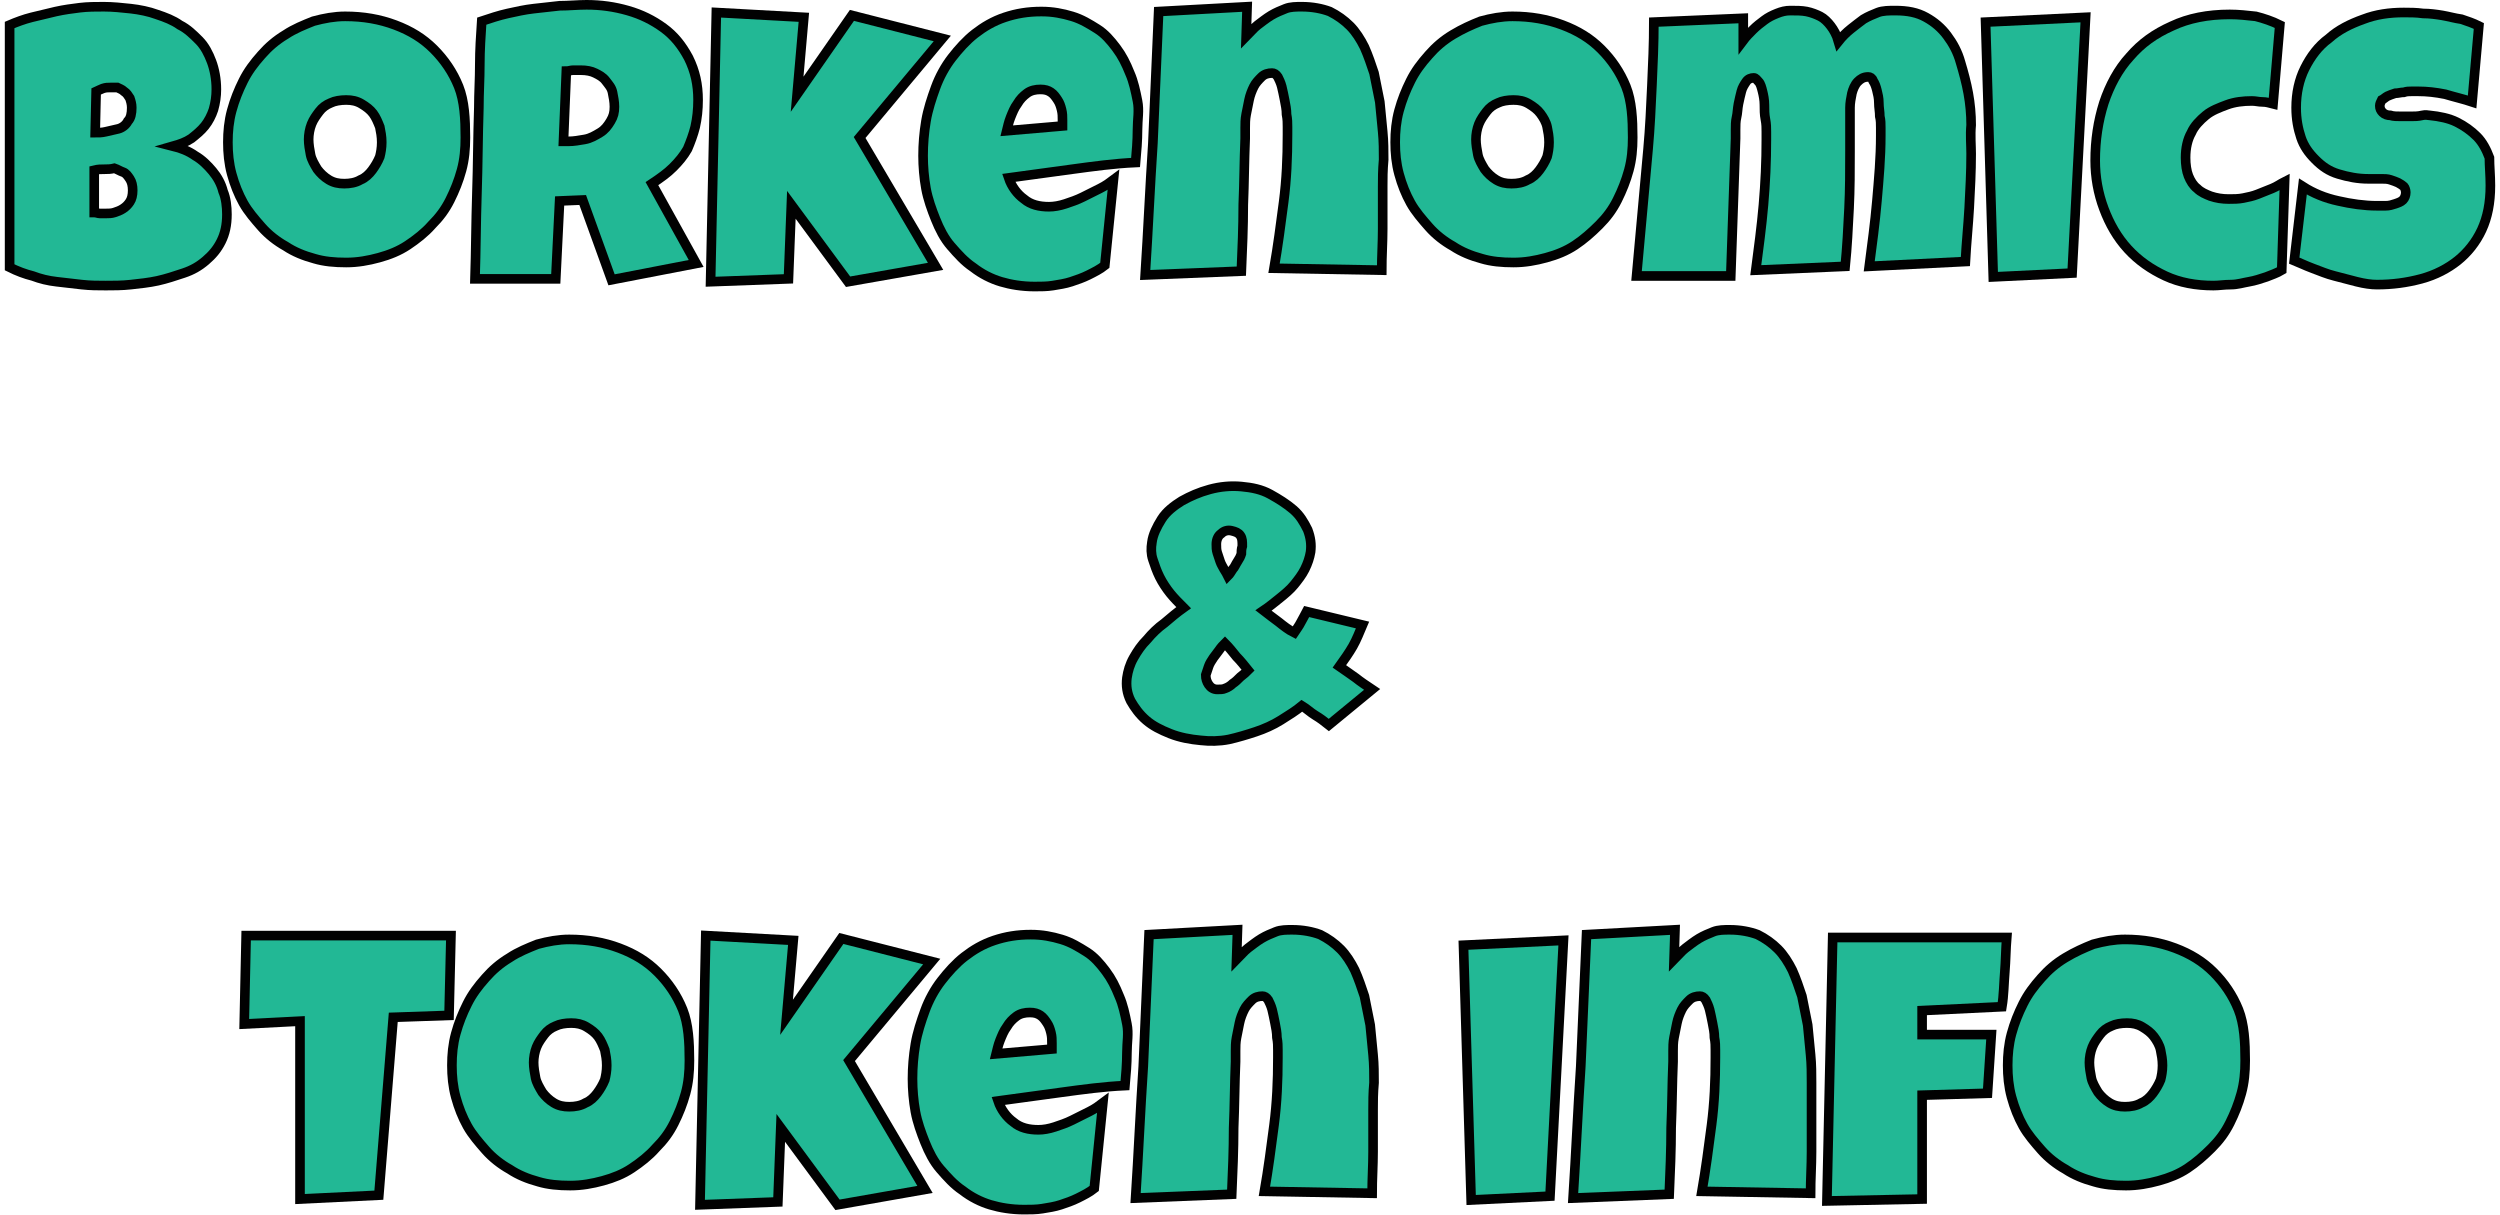
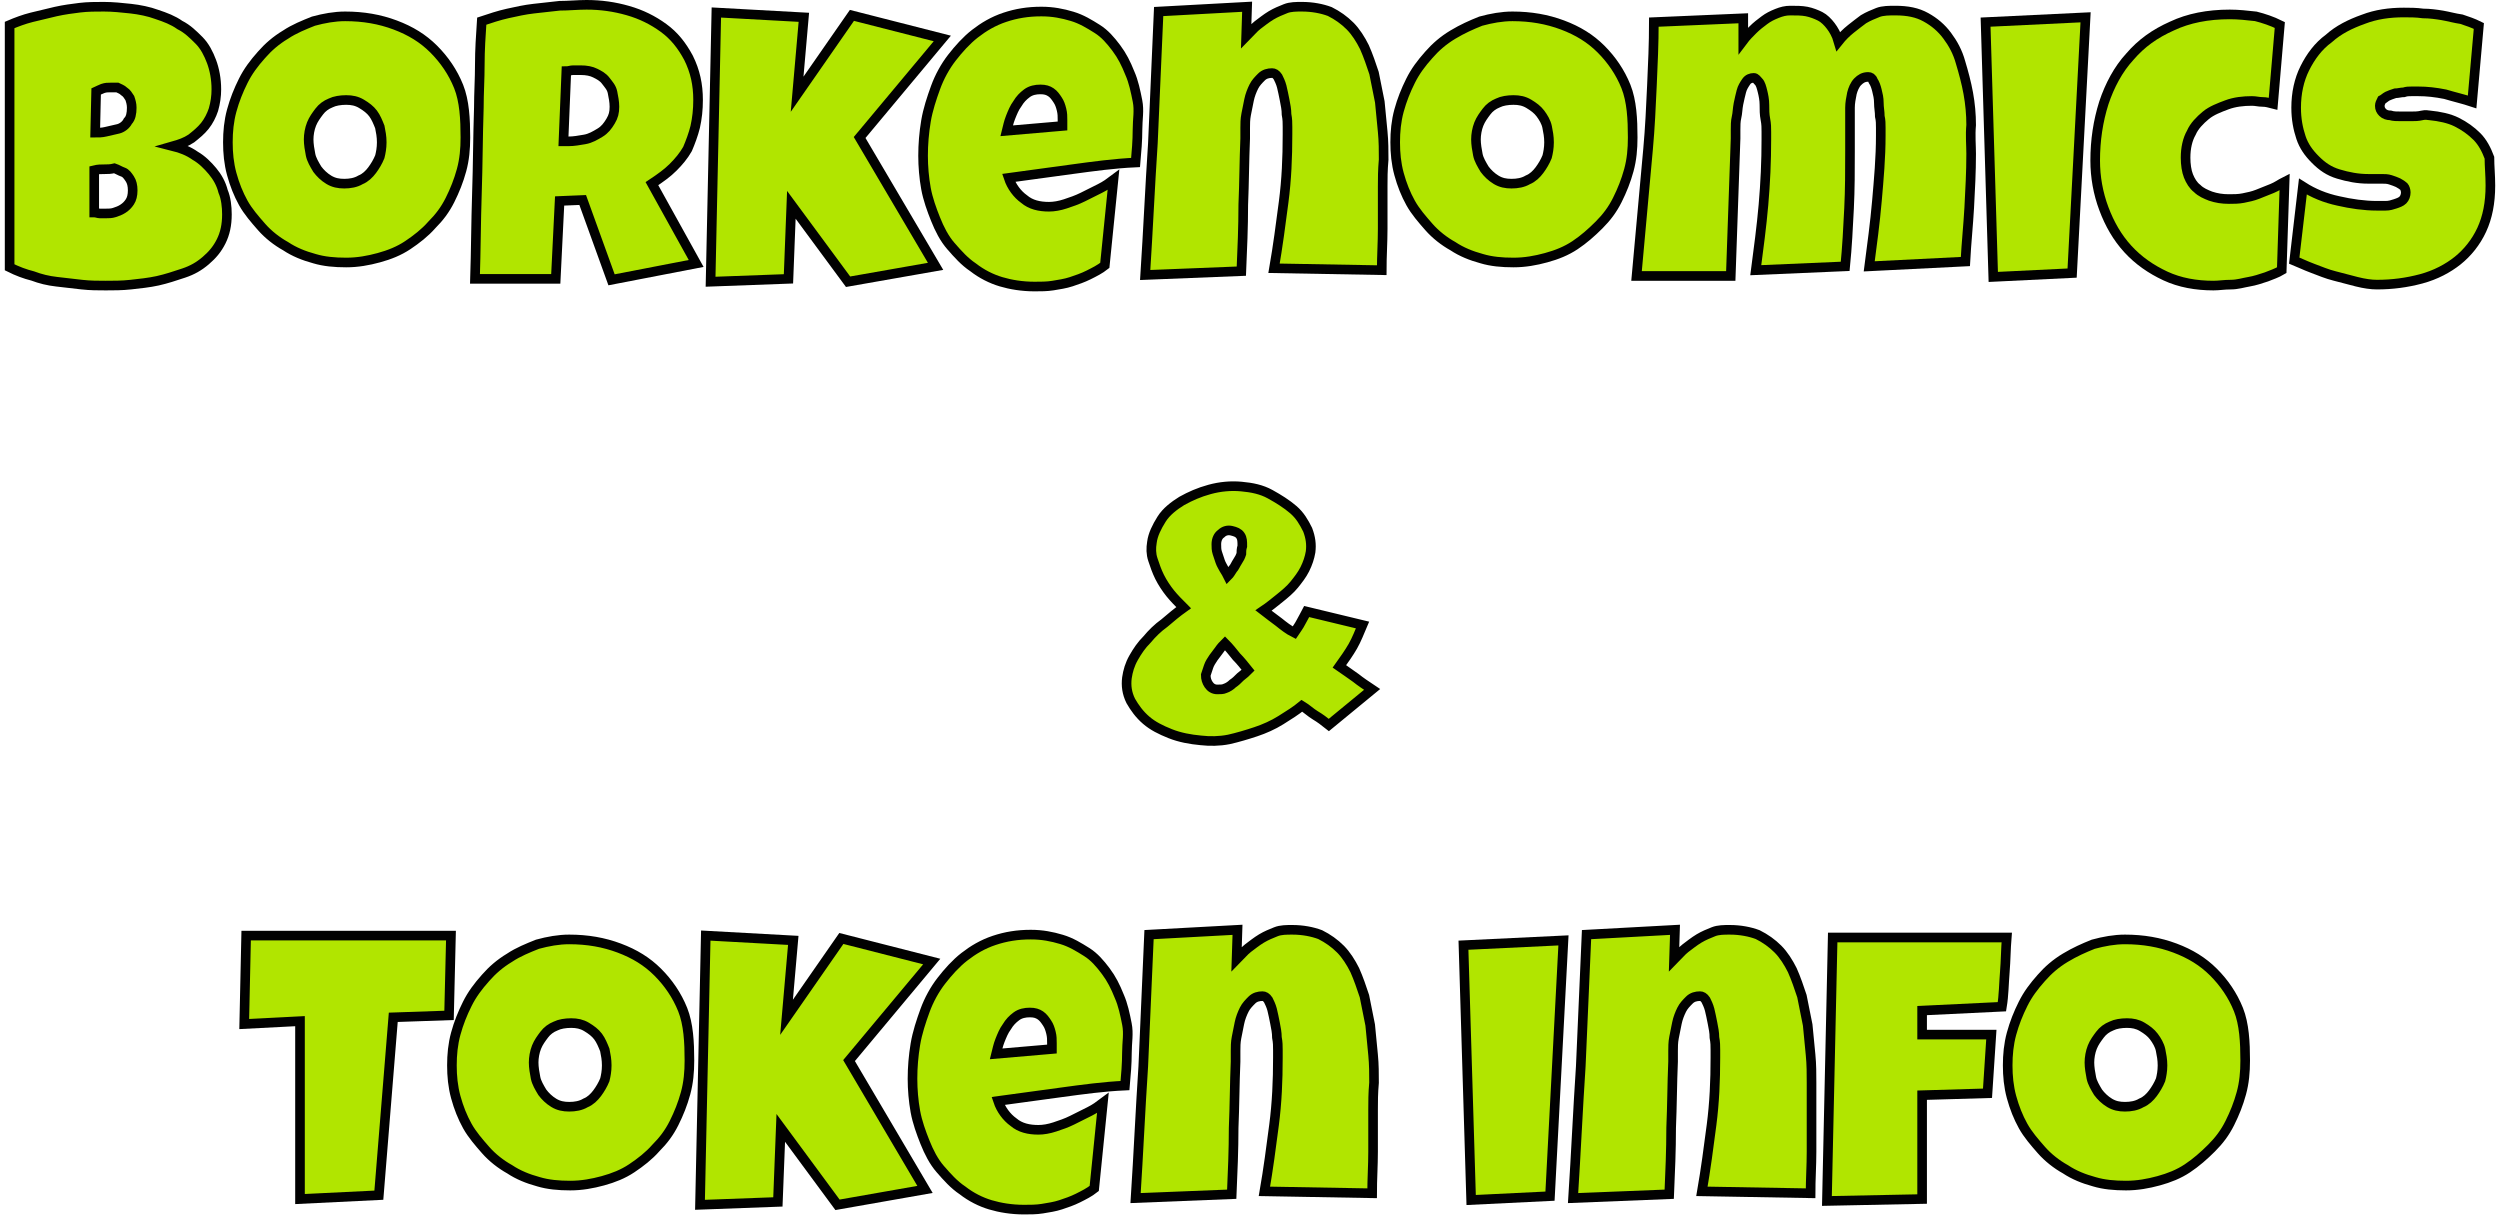
<svg xmlns="http://www.w3.org/2000/svg" version="1.1" id="Layer_1" x="0px" y="0px" viewBox="0 0 260 126.3" style="enable-background:new 0 0 260 126.3;" xml:space="preserve">
  <style type="text/css">
- 	.st0{fill:#22B895;stroke:#010101;stroke-miterlimit:10;}
+ 	.st0{fill:#B1E500;stroke:#010101;stroke-miterlimit:10;}
</style>
  <g>
-     <path class="st0" d="M23.6,22.3c0,1.1-0.2,2-0.6,2.8s-0.9,1.4-1.6,2s-1.4,1-2.3,1.3s-1.8,0.6-2.7,0.8s-1.9,0.3-2.8,0.4   c-0.9,0.1-1.8,0.1-2.6,0.1c-0.8,0-1.6,0-2.5-0.1s-1.7-0.2-2.6-0.3S4.2,29,3.4,28.7c-0.8-0.2-1.6-0.5-2.4-0.9V2.6   C1.7,2.3,2.5,2,3.3,1.8S5,1.4,5.8,1.2C6.7,1,7.5,0.9,8.3,0.8c0.8-0.1,1.7-0.1,2.5-0.1c0.9,0,1.9,0.1,2.8,0.2   c0.9,0.1,1.9,0.3,2.7,0.6c0.9,0.3,1.7,0.6,2.4,1.1c0.8,0.4,1.4,1,2,1.6s1,1.4,1.3,2.2c0.3,0.8,0.5,1.8,0.5,2.9   c0,0.7-0.1,1.4-0.3,2.1c-0.2,0.6-0.5,1.2-0.9,1.7s-0.9,0.9-1.4,1.3c-0.6,0.4-1.2,0.6-1.9,0.8c0.8,0.2,1.6,0.5,2.3,1   c0.7,0.4,1.3,1,1.8,1.6c0.5,0.6,0.9,1.3,1.1,2.1C23.5,20.6,23.6,21.5,23.6,22.3z M10.9,17.6c-0.4,0-0.7,0-1.1,0.1v4.4   c0.2,0,0.4,0.1,0.6,0.1s0.4,0,0.6,0c0.3,0,0.6,0,0.9-0.1s0.6-0.2,0.9-0.4s0.5-0.4,0.7-0.7s0.3-0.7,0.3-1.2s-0.1-0.9-0.3-1.2   c-0.2-0.3-0.4-0.6-0.7-0.7s-0.6-0.3-0.9-0.4C11.5,17.6,11.2,17.6,10.9,17.6z M13.7,11.2c0-0.4-0.1-0.7-0.2-1   c-0.2-0.3-0.3-0.5-0.6-0.7c-0.2-0.2-0.5-0.3-0.7-0.4c-0.3,0-0.5,0-0.7,0c-0.3,0-0.5,0-0.8,0.1c-0.2,0.1-0.5,0.2-0.7,0.3l-0.1,4.3   c0.3,0,0.7,0,1.1-0.1s0.9-0.2,1.3-0.3s0.8-0.4,1-0.8C13.6,12.3,13.7,11.8,13.7,11.2z" />
-     <path class="st0" d="M48.4,14.3c0,1.2-0.1,2.3-0.4,3.4s-0.7,2.1-1.2,3.1s-1.1,1.8-1.9,2.6c-0.7,0.8-1.6,1.5-2.5,2.1s-1.9,1-3,1.3   s-2.2,0.5-3.4,0.5c-1.2,0-2.3-0.1-3.3-0.4c-1.1-0.3-2.1-0.7-3-1.3c-0.9-0.5-1.8-1.2-2.5-2s-1.4-1.6-1.9-2.5s-0.9-1.9-1.2-3   c-0.3-1.1-0.4-2.2-0.4-3.3c0-1.1,0.1-2.2,0.4-3.3c0.3-1.1,0.7-2.1,1.2-3.1s1.1-1.8,1.9-2.7c0.7-0.8,1.5-1.5,2.5-2.1   c0.9-0.6,1.9-1,2.9-1.4c1.1-0.3,2.2-0.5,3.3-0.5c1.9,0,3.6,0.3,5.2,0.9c1.6,0.6,2.9,1.4,4,2.5s2,2.4,2.6,3.9S48.4,12.4,48.4,14.3z    M39.7,14.8c0-0.6-0.1-1.1-0.2-1.6c-0.2-0.5-0.4-1-0.7-1.4s-0.7-0.7-1.2-1s-1-0.4-1.6-0.4s-1.2,0.1-1.6,0.3   c-0.5,0.2-0.9,0.5-1.2,0.9c-0.3,0.4-0.6,0.8-0.8,1.3c-0.2,0.5-0.3,1.1-0.3,1.6s0.1,1.1,0.2,1.6s0.4,1,0.7,1.5   c0.3,0.4,0.7,0.8,1.2,1.1s1,0.4,1.6,0.4s1.2-0.1,1.7-0.4c0.5-0.2,0.9-0.6,1.2-1c0.3-0.4,0.6-0.9,0.8-1.4   C39.6,15.9,39.7,15.4,39.7,14.8z" />
-     <path class="st0" d="M72.6,10.4c0,1-0.1,1.9-0.3,2.8c-0.2,0.8-0.5,1.6-0.8,2.3c-0.4,0.7-0.9,1.3-1.5,1.9s-1.3,1.1-2.2,1.7l4.6,8.3   l-8.8,1.7l-3-8.3l-2.4,0.1L57.8,29h-8.4c0.1-3,0.1-5.9,0.2-8.9c0.1-2.9,0.1-5.9,0.2-8.9c0-1.5,0.1-3,0.1-4.5s0.1-3,0.2-4.5   c0.9-0.3,1.8-0.6,2.7-0.8s1.8-0.4,2.7-0.5s1.8-0.2,2.7-0.3c0.9,0,1.9-0.1,2.8-0.1c1.5,0,2.9,0.2,4.3,0.6s2.6,1,3.7,1.8   c1.1,0.8,1.9,1.8,2.6,3.1C72.3,7.4,72.6,8.8,72.6,10.4z M63.9,11.1c0-0.5-0.1-1-0.2-1.5c-0.1-0.5-0.4-0.8-0.7-1.2s-0.7-0.6-1.1-0.8   c-0.4-0.2-0.9-0.3-1.5-0.3c-0.3,0-0.5,0-0.8,0c-0.2,0-0.5,0.1-0.7,0.1l-0.3,7.3h0.5c0.6,0,1.1-0.1,1.7-0.2c0.6-0.1,1.1-0.4,1.6-0.7   c0.5-0.3,0.8-0.7,1.1-1.2S63.9,11.7,63.9,11.1z" />
+     <path class="st0" d="M23.6,22.3c0,1.1-0.2,2-0.6,2.8s-0.9,1.4-1.6,2s-1.4,1-2.3,1.3s-1.8,0.6-2.7,0.8s-1.9,0.3-2.8,0.4   c-0.9,0.1-1.8,0.1-2.6,0.1c-0.8,0-1.6,0-2.5-0.1s-1.7-0.2-2.6-0.3S4.2,29,3.4,28.7c-0.8-0.2-1.6-0.5-2.4-0.9V2.6   C1.7,2.3,2.5,2,3.3,1.8S5,1.4,5.8,1.2C6.7,1,7.5,0.9,8.3,0.8s1.7-0.1,2.5-0.1c0.9,0,1.9,0.1,2.8,0.2c0.9,0.1,1.9,0.3,2.7,0.6   c0.9,0.3,1.7,0.6,2.4,1.1c0.8,0.4,1.4,1,2,1.6s1,1.4,1.3,2.2s0.5,1.8,0.5,2.9c0,0.7-0.1,1.4-0.3,2.1c-0.2,0.6-0.5,1.2-0.9,1.7   s-0.9,0.9-1.4,1.3c-0.6,0.4-1.2,0.6-1.9,0.8c0.8,0.2,1.6,0.5,2.3,1c0.7,0.4,1.3,1,1.8,1.6s0.9,1.3,1.1,2.1   C23.5,20.6,23.6,21.5,23.6,22.3z M10.9,17.6c-0.4,0-0.7,0-1.1,0.1v4.4c0.2,0,0.4,0.1,0.6,0.1s0.4,0,0.6,0c0.3,0,0.6,0,0.9-0.1   s0.6-0.2,0.9-0.4s0.5-0.4,0.7-0.7s0.3-0.7,0.3-1.2s-0.1-0.9-0.3-1.2c-0.2-0.3-0.4-0.6-0.7-0.7s-0.6-0.3-0.9-0.4   C11.5,17.6,11.2,17.6,10.9,17.6z M13.7,11.2c0-0.4-0.1-0.7-0.2-1c-0.2-0.3-0.3-0.5-0.6-0.7c-0.2-0.2-0.5-0.3-0.7-0.4   c-0.3,0-0.5,0-0.7,0c-0.3,0-0.5,0-0.8,0.1c-0.2,0.1-0.5,0.2-0.7,0.3l-0.1,4.3c0.3,0,0.7,0,1.1-0.1s0.9-0.2,1.3-0.3s0.8-0.4,1-0.8   C13.6,12.3,13.7,11.8,13.7,11.2z" />
+     <path class="st0" d="M48.4,14.3c0,1.2-0.1,2.3-0.4,3.4s-0.7,2.1-1.2,3.1s-1.1,1.8-1.9,2.6c-0.7,0.8-1.6,1.5-2.5,2.1s-1.9,1-3,1.3   s-2.2,0.5-3.4,0.5s-2.3-0.1-3.3-0.4c-1.1-0.3-2.1-0.7-3-1.3c-0.9-0.5-1.8-1.2-2.5-2s-1.4-1.6-1.9-2.5s-0.9-1.9-1.2-3   c-0.3-1.1-0.4-2.2-0.4-3.3s0.1-2.2,0.4-3.3s0.7-2.1,1.2-3.1s1.1-1.8,1.9-2.7c0.7-0.8,1.5-1.5,2.5-2.1c0.9-0.6,1.9-1,2.9-1.4   c1.1-0.3,2.2-0.5,3.3-0.5c1.9,0,3.6,0.3,5.2,0.9c1.6,0.6,2.9,1.4,4,2.5s2,2.4,2.6,3.9S48.4,12.4,48.4,14.3z M39.7,14.8   c0-0.6-0.1-1.1-0.2-1.6c-0.2-0.5-0.4-1-0.7-1.4s-0.7-0.7-1.2-1s-1-0.4-1.6-0.4s-1.2,0.1-1.6,0.3c-0.5,0.2-0.9,0.5-1.2,0.9   s-0.6,0.8-0.8,1.3s-0.3,1.1-0.3,1.6s0.1,1.1,0.2,1.6s0.4,1,0.7,1.5c0.3,0.4,0.7,0.8,1.2,1.1s1,0.4,1.6,0.4s1.2-0.1,1.7-0.4   c0.5-0.2,0.9-0.6,1.2-1s0.6-0.9,0.8-1.4C39.6,15.9,39.7,15.4,39.7,14.8z" />
+     <path class="st0" d="M72.6,10.4c0,1-0.1,1.9-0.3,2.8c-0.2,0.8-0.5,1.6-0.8,2.3c-0.4,0.7-0.9,1.3-1.5,1.9s-1.3,1.1-2.2,1.7l4.6,8.3   l-8.8,1.7l-3-8.3l-2.4,0.1L57.8,29h-8.4c0.1-3,0.1-5.9,0.2-8.9c0.1-2.9,0.1-5.9,0.2-8.9c0-1.5,0.1-3,0.1-4.5s0.1-3,0.2-4.5   c0.9-0.3,1.8-0.6,2.7-0.8s1.8-0.4,2.7-0.5s1.8-0.2,2.7-0.3c0.9,0,1.9-0.1,2.8-0.1c1.5,0,2.9,0.2,4.3,0.6c1.4,0.4,2.6,1,3.7,1.8   s1.9,1.8,2.6,3.1C72.3,7.4,72.6,8.8,72.6,10.4z M63.9,11.1c0-0.5-0.1-1-0.2-1.5c-0.1-0.5-0.4-0.8-0.7-1.2s-0.7-0.6-1.1-0.8   c-0.4-0.2-0.9-0.3-1.5-0.3c-0.3,0-0.5,0-0.8,0c-0.2,0-0.5,0.1-0.7,0.1l-0.3,7.3h0.5c0.6,0,1.1-0.1,1.7-0.2c0.6-0.1,1.1-0.4,1.6-0.7   s0.8-0.7,1.1-1.2S63.9,11.7,63.9,11.1z" />
    <path class="st0" d="M98,4l-8.6,10.3l7.9,13.4l-9.1,1.6l-5.9-8L82,29l-8.1,0.3l0.6-28l9.1,0.5l-0.7,8l5.7-8.2L98,4z" />
-     <path class="st0" d="M118.3,13.5c0,1.1-0.1,2.3-0.2,3.4c-2.2,0.1-4.4,0.4-6.6,0.7c-2.2,0.3-4.4,0.6-6.6,0.9   c0.3,0.9,0.9,1.7,1.6,2.2c0.7,0.6,1.6,0.8,2.6,0.8c0.5,0,1.1-0.1,1.7-0.3s1.2-0.4,1.8-0.7s1.2-0.6,1.8-0.9c0.6-0.3,1-0.6,1.4-0.9   l-0.9,8.9c-0.5,0.4-1.1,0.7-1.7,1s-1.2,0.5-1.8,0.7s-1.3,0.3-1.9,0.4s-1.3,0.1-1.9,0.1c-1.3,0-2.5-0.2-3.5-0.5s-2-0.8-2.9-1.5   c-0.9-0.6-1.6-1.4-2.3-2.2s-1.2-1.8-1.6-2.8s-0.8-2.1-1-3.2S96,17.3,96,16.2c0-1.2,0.1-2.4,0.3-3.6s0.6-2.4,1-3.5s1-2.2,1.7-3.1   s1.5-1.8,2.4-2.5s1.9-1.3,3.1-1.7c1.2-0.4,2.4-0.6,3.8-0.6c1.2,0,2.2,0.2,3.2,0.5s1.8,0.8,2.6,1.3s1.4,1.2,2,2s1,1.6,1.4,2.6   c0.4,0.9,0.6,1.9,0.8,2.9S118.3,12.4,118.3,13.5z M110.5,12.5c0-0.4,0-0.7-0.1-1.1s-0.2-0.7-0.4-1s-0.4-0.6-0.7-0.8   c-0.3-0.2-0.6-0.3-1.1-0.3s-1,0.1-1.4,0.4s-0.7,0.6-1,1.1c-0.3,0.4-0.5,0.9-0.7,1.4s-0.3,1-0.4,1.4l5.8-0.5L110.5,12.5L110.5,12.5z   " />
-     <path class="st0" d="M143.8,19.4c0,1.5,0,2.9,0,4.4c0,1.4-0.1,2.9-0.1,4.3l-11.2-0.2c0.4-2.3,0.7-4.6,1-6.9c0.3-2.3,0.4-4.6,0.4-7   c0-0.2,0-0.4,0-0.8s0-0.8-0.1-1.3c0-0.5-0.1-1-0.2-1.5c-0.1-0.5-0.2-1-0.3-1.4s-0.3-0.8-0.4-1c-0.2-0.3-0.4-0.4-0.6-0.4   c-0.4,0-0.8,0.1-1.1,0.4s-0.6,0.6-0.8,1s-0.4,0.9-0.5,1.4s-0.2,1-0.3,1.5s-0.1,1-0.1,1.4s0,0.8,0,1.1c-0.1,2.3-0.1,4.6-0.2,6.9   c0,2.3-0.1,4.6-0.2,6.9l-10,0.4c0.3-4.6,0.5-9.2,0.8-13.7c0.2-4.5,0.4-9.1,0.6-13.7l9.2-0.5l-0.1,3.1c0.4-0.4,0.8-0.9,1.2-1.2   s0.9-0.7,1.4-1s1-0.5,1.5-0.7s1.1-0.2,1.7-0.2c1.1,0,2.1,0.2,2.9,0.5c0.8,0.4,1.5,0.9,2.1,1.5s1.1,1.4,1.5,2.2   c0.4,0.9,0.7,1.8,1,2.7c0.2,1,0.4,2,0.6,3c0.1,1,0.2,2.1,0.3,3.1s0.1,2,0.1,2.9C143.8,17.7,143.8,18.6,143.8,19.4z" />
-     <path class="st0" d="M169.8,14.3c0,1.2-0.1,2.3-0.4,3.4c-0.3,1.1-0.7,2.1-1.2,3.1s-1.1,1.8-1.9,2.6s-1.6,1.5-2.5,2.1s-1.9,1-3,1.3   s-2.2,0.5-3.4,0.5s-2.3-0.1-3.3-0.4c-1.1-0.3-2.1-0.7-3-1.3c-0.9-0.5-1.8-1.2-2.5-2s-1.4-1.6-1.9-2.5s-0.9-1.9-1.2-3   c-0.3-1.1-0.4-2.2-0.4-3.3c0-1.1,0.1-2.2,0.4-3.3c0.3-1.1,0.7-2.1,1.2-3.1s1.1-1.8,1.9-2.7c0.7-0.8,1.5-1.5,2.5-2.1s1.9-1,2.9-1.4   c1.1-0.3,2.2-0.5,3.3-0.5c1.9,0,3.6,0.3,5.2,0.9c1.6,0.6,2.9,1.4,4,2.5s2,2.4,2.6,3.9S169.8,12.4,169.8,14.3z M161.1,14.8   c0-0.6-0.1-1.1-0.2-1.6s-0.4-1-0.7-1.4s-0.7-0.7-1.2-1s-1-0.4-1.6-0.4s-1.2,0.1-1.6,0.3c-0.5,0.2-0.9,0.5-1.2,0.9s-0.6,0.8-0.8,1.3   s-0.3,1.1-0.3,1.6s0.1,1.1,0.2,1.6s0.4,1,0.7,1.5c0.3,0.4,0.7,0.8,1.2,1.1s1,0.4,1.6,0.4s1.2-0.1,1.7-0.4c0.5-0.2,0.9-0.6,1.2-1   s0.6-0.9,0.8-1.4C161,15.9,161.1,15.4,161.1,14.8z" />
-     <path class="st0" d="M205,16c0,1.9-0.1,3.7-0.2,5.6c-0.1,1.8-0.3,3.7-0.4,5.6l-10,0.5c0.3-2.3,0.6-4.5,0.8-6.8   c0.2-2.3,0.4-4.5,0.4-6.8c0-0.1,0-0.4,0-0.8s0-0.8-0.1-1.2c0-0.5-0.1-0.9-0.1-1.4s-0.1-0.9-0.2-1.3s-0.2-0.7-0.4-1   c-0.1-0.3-0.3-0.4-0.5-0.4c-0.5,0-0.8,0.2-1.1,0.5c-0.3,0.3-0.5,0.8-0.6,1.2c-0.1,0.5-0.2,1-0.2,1.5s0,0.9,0,1.2c0,0.5,0,1.1,0,1.6   s0,1.1,0,1.7c0,2,0,4-0.1,6s-0.2,4-0.4,6l-9.3,0.4c0.3-2.3,0.6-4.5,0.8-6.8c0.2-2.3,0.3-4.5,0.3-6.8c0-0.1,0-0.4,0-0.8   s0-0.8-0.1-1.3s-0.1-1-0.1-1.5s-0.1-1-0.2-1.4s-0.2-0.8-0.4-1s-0.3-0.4-0.5-0.4c-0.3,0-0.6,0.1-0.8,0.4s-0.4,0.6-0.5,1   s-0.2,0.8-0.3,1.3s-0.1,1-0.2,1.4s-0.1,0.9-0.1,1.3s0,0.7,0,0.9L180,28.7h-9.8c0.2-2.2,0.4-4.4,0.6-6.6c0.2-2.2,0.4-4.4,0.6-6.6   s0.3-4.4,0.4-6.6c0.1-2.2,0.2-4.4,0.2-6.6l9.3-0.4v2.3c0.3-0.4,0.6-0.7,1-1.1s0.8-0.7,1.2-1s0.8-0.5,1.3-0.7s0.9-0.3,1.4-0.3   c0.6,0,1.2,0,1.7,0.1s1,0.3,1.4,0.5s0.8,0.6,1.1,1s0.6,0.9,0.8,1.6c0.4-0.5,0.8-0.9,1.3-1.3s0.9-0.7,1.3-1c0.5-0.3,1-0.5,1.5-0.7   s1.2-0.2,1.8-0.2c1.3,0,2.3,0.2,3.2,0.7c0.9,0.5,1.6,1.1,2.2,1.9c0.6,0.8,1.1,1.7,1.4,2.8c0.3,1,0.6,2.1,0.8,3.2   c0.2,1.1,0.3,2.2,0.3,3.3C204.9,14.1,205,15.1,205,16z" />
+     <path class="st0" d="M118.3,13.5c0,1.1-0.1,2.3-0.2,3.4c-2.2,0.1-4.4,0.4-6.6,0.7c-2.2,0.3-4.4,0.6-6.6,0.9   c0.3,0.9,0.9,1.7,1.6,2.2c0.7,0.6,1.6,0.8,2.6,0.8c0.5,0,1.1-0.1,1.7-0.3s1.2-0.4,1.8-0.7s1.2-0.6,1.8-0.9c0.6-0.3,1-0.6,1.4-0.9   l-0.9,8.9c-0.5,0.4-1.1,0.7-1.7,1s-1.2,0.5-1.8,0.7s-1.3,0.3-1.9,0.4s-1.3,0.1-1.9,0.1c-1.3,0-2.5-0.2-3.5-0.5s-2-0.8-2.9-1.5   c-0.9-0.6-1.6-1.4-2.3-2.2s-1.2-1.8-1.6-2.8s-0.8-2.1-1-3.2S96,17.3,96,16.2c0-1.2,0.1-2.4,0.3-3.6s0.6-2.4,1-3.5s1-2.2,1.7-3.1   s1.5-1.8,2.4-2.5s1.9-1.3,3.1-1.7s2.4-0.6,3.8-0.6c1.2,0,2.2,0.2,3.2,0.5s1.8,0.8,2.6,1.3s1.4,1.2,2,2s1,1.6,1.4,2.6   c0.4,0.9,0.6,1.9,0.8,2.9S118.3,12.4,118.3,13.5z M110.5,12.5c0-0.4,0-0.7-0.1-1.1s-0.2-0.7-0.4-1s-0.4-0.6-0.7-0.8   c-0.3-0.2-0.6-0.3-1.1-0.3s-1,0.1-1.4,0.4s-0.7,0.6-1,1.1c-0.3,0.4-0.5,0.9-0.7,1.4s-0.3,1-0.4,1.4l5.8-0.5L110.5,12.5L110.5,12.5z   " />
+     <path class="st0" d="M143.8,19.4c0,1.5,0,2.9,0,4.4c0,1.4-0.1,2.9-0.1,4.3l-11.2-0.2c0.4-2.3,0.7-4.6,1-6.9s0.4-4.6,0.4-7   c0-0.2,0-0.4,0-0.8s0-0.8-0.1-1.3c0-0.5-0.1-1-0.2-1.5c-0.1-0.5-0.2-1-0.3-1.4s-0.3-0.8-0.4-1c-0.2-0.3-0.4-0.4-0.6-0.4   c-0.4,0-0.8,0.1-1.1,0.4s-0.6,0.6-0.8,1s-0.4,0.9-0.5,1.4s-0.2,1-0.3,1.5s-0.1,1-0.1,1.4s0,0.8,0,1.1c-0.1,2.3-0.1,4.6-0.2,6.9   c0,2.3-0.1,4.6-0.2,6.9l-10,0.4c0.3-4.6,0.5-9.2,0.8-13.7c0.2-4.5,0.4-9.1,0.6-13.7l9.2-0.5l-0.1,3.1c0.4-0.4,0.8-0.9,1.2-1.2   s0.9-0.7,1.4-1s1-0.5,1.5-0.7s1.1-0.2,1.7-0.2c1.1,0,2.1,0.2,2.9,0.5c0.8,0.4,1.5,0.9,2.1,1.5s1.1,1.4,1.5,2.2   c0.4,0.9,0.7,1.8,1,2.7c0.2,1,0.4,2,0.6,3c0.1,1,0.2,2.1,0.3,3.1s0.1,2,0.1,2.9C143.8,17.7,143.8,18.6,143.8,19.4z" />
+     <path class="st0" d="M169.8,14.3c0,1.2-0.1,2.3-0.4,3.4c-0.3,1.1-0.7,2.1-1.2,3.1s-1.1,1.8-1.9,2.6s-1.6,1.5-2.5,2.1s-1.9,1-3,1.3   s-2.2,0.5-3.4,0.5s-2.3-0.1-3.3-0.4c-1.1-0.3-2.1-0.7-3-1.3c-0.9-0.5-1.8-1.2-2.5-2s-1.4-1.6-1.9-2.5s-0.9-1.9-1.2-3   s-0.4-2.2-0.4-3.3s0.1-2.2,0.4-3.3c0.3-1.1,0.7-2.1,1.2-3.1s1.1-1.8,1.9-2.7c0.7-0.8,1.5-1.5,2.5-2.1s1.9-1,2.9-1.4   c1.1-0.3,2.2-0.5,3.3-0.5c1.9,0,3.6,0.3,5.2,0.9c1.6,0.6,2.9,1.4,4,2.5s2,2.4,2.6,3.9S169.8,12.4,169.8,14.3z M161.1,14.8   c0-0.6-0.1-1.1-0.2-1.6s-0.4-1-0.7-1.4s-0.7-0.7-1.2-1s-1-0.4-1.6-0.4s-1.2,0.1-1.6,0.3c-0.5,0.2-0.9,0.5-1.2,0.9s-0.6,0.8-0.8,1.3   s-0.3,1.1-0.3,1.6s0.1,1.1,0.2,1.6s0.4,1,0.7,1.5c0.3,0.4,0.7,0.8,1.2,1.1s1,0.4,1.6,0.4s1.2-0.1,1.7-0.4c0.5-0.2,0.9-0.6,1.2-1   s0.6-0.9,0.8-1.4C161,15.9,161.1,15.4,161.1,14.8z" />
+     <path class="st0" d="M205,16c0,1.9-0.1,3.7-0.2,5.6c-0.1,1.8-0.3,3.7-0.4,5.6l-10,0.5c0.3-2.3,0.6-4.5,0.8-6.8s0.4-4.5,0.4-6.8   c0-0.1,0-0.4,0-0.8s0-0.8-0.1-1.2c0-0.5-0.1-0.9-0.1-1.4s-0.1-0.9-0.2-1.3s-0.2-0.7-0.4-1c-0.1-0.3-0.3-0.4-0.5-0.4   c-0.5,0-0.8,0.2-1.1,0.5s-0.5,0.8-0.6,1.2c-0.1,0.5-0.2,1-0.2,1.5s0,0.9,0,1.2c0,0.5,0,1.1,0,1.6s0,1.1,0,1.7c0,2,0,4-0.1,6   s-0.2,4-0.4,6l-9.3,0.4c0.3-2.3,0.6-4.5,0.8-6.8s0.3-4.5,0.3-6.8c0-0.1,0-0.4,0-0.8s0-0.8-0.1-1.3s-0.1-1-0.1-1.5s-0.1-1-0.2-1.4   s-0.2-0.8-0.4-1s-0.3-0.4-0.5-0.4c-0.3,0-0.6,0.1-0.8,0.4s-0.4,0.6-0.5,1s-0.2,0.8-0.3,1.3s-0.1,1-0.2,1.4s-0.1,0.9-0.1,1.3   s0,0.7,0,0.9L180,28.7h-9.8c0.2-2.2,0.4-4.4,0.6-6.6c0.2-2.2,0.4-4.4,0.6-6.6s0.3-4.4,0.4-6.6c0.1-2.2,0.2-4.4,0.2-6.6l9.3-0.4v2.3   c0.3-0.4,0.6-0.7,1-1.1s0.8-0.7,1.2-1s0.8-0.5,1.3-0.7s0.9-0.3,1.4-0.3c0.6,0,1.2,0,1.7,0.1s1,0.3,1.4,0.5s0.8,0.6,1.1,1   s0.6,0.9,0.8,1.6c0.4-0.5,0.8-0.9,1.3-1.3s0.9-0.7,1.3-1c0.5-0.3,1-0.5,1.5-0.7s1.2-0.2,1.8-0.2c1.3,0,2.3,0.2,3.2,0.7   s1.6,1.1,2.2,1.9c0.6,0.8,1.1,1.7,1.4,2.8c0.3,1,0.6,2.1,0.8,3.2s0.3,2.2,0.3,3.3C204.9,14.1,205,15.1,205,16z" />
    <path class="st0" d="M216.9,1.8l-1.4,26.6l-8.2,0.4l-0.8-26.5L216.9,1.8z" />
-     <path class="st0" d="M237.1,2.6l-0.7,8.2c-0.4-0.1-0.7-0.2-1.1-0.2s-0.7-0.1-1.1-0.1c-0.9,0-1.8,0.1-2.6,0.4s-1.6,0.6-2.2,1.1   s-1.2,1.1-1.5,1.8c-0.4,0.7-0.6,1.6-0.6,2.6c0,0.7,0.1,1.4,0.3,1.9c0.2,0.5,0.5,1,0.9,1.3c0.4,0.4,0.9,0.6,1.4,0.8   c0.6,0.2,1.2,0.3,1.9,0.3c0.5,0,1,0,1.5-0.1s1-0.2,1.5-0.4s1-0.4,1.5-0.6c0.5-0.2,0.9-0.5,1.3-0.7l-0.3,9.2   c-0.5,0.3-1.1,0.5-1.6,0.7c-0.6,0.2-1.2,0.4-1.8,0.5s-1.2,0.3-1.9,0.3s-1.2,0.1-1.8,0.1c-1.8,0-3.5-0.3-5-1s-2.8-1.6-3.9-2.8   s-1.9-2.6-2.5-4.2c-0.6-1.6-0.9-3.3-0.9-5c0-2.1,0.3-4.1,0.9-6c0.6-1.8,1.5-3.5,2.7-4.8c1.2-1.4,2.6-2.4,4.4-3.2   c1.7-0.8,3.7-1.2,6-1.2c0.9,0,1.8,0.1,2.7,0.2C235.4,1.9,236.3,2.2,237.1,2.6z" />
-     <path class="st0" d="M259,19.3c0,1.8-0.3,3.3-0.9,4.6s-1.5,2.4-2.5,3.2s-2.3,1.5-3.8,1.9s-3,0.6-4.6,0.6c-0.6,0-1.3-0.1-2.1-0.3   s-1.5-0.4-2.3-0.6s-1.5-0.5-2.3-0.8s-1.4-0.6-1.9-0.8l0.9-7.7c1.1,0.7,2.3,1.2,3.7,1.5c1.3,0.3,2.7,0.5,4,0.5c0.2,0,0.5,0,0.9,0   s0.7-0.1,1-0.2s0.6-0.2,0.8-0.4s0.3-0.5,0.3-0.8c0-0.2-0.1-0.5-0.2-0.6s-0.4-0.3-0.6-0.4c-0.2-0.1-0.5-0.2-0.8-0.3   s-0.6-0.1-0.9-0.1s-0.6,0-0.8,0s-0.5,0-0.6,0c-1.1,0-2.1-0.2-3.1-0.5s-1.7-0.8-2.4-1.5s-1.2-1.4-1.5-2.3s-0.5-1.9-0.5-3.1   c0-1.5,0.3-2.9,0.9-4.1s1.4-2.3,2.5-3.1c1-0.9,2.2-1.5,3.6-2c1.3-0.5,2.7-0.7,4.2-0.7c0.6,0,1.3,0,2,0.1c0.7,0,1.4,0.1,2,0.2   s1.3,0.3,2,0.4c0.6,0.2,1.2,0.4,1.8,0.7l-0.7,7.9c-0.9-0.3-1.8-0.5-2.8-0.8c-1-0.2-1.9-0.3-2.8-0.3c-0.2,0-0.4,0-0.7,0   c-0.3,0-0.5,0-0.8,0.1c-0.3,0-0.6,0.1-0.9,0.1c-0.3,0.1-0.6,0.2-0.8,0.3c-0.2,0.1-0.4,0.3-0.6,0.4c-0.1,0.2-0.2,0.4-0.2,0.6   c0,0.3,0.1,0.5,0.3,0.7s0.5,0.3,0.8,0.3c0.3,0.1,0.7,0.1,1.1,0.1s0.8,0,1.1,0s0.7,0,1.1-0.1s0.6,0,0.8,0c1,0.1,2,0.3,2.8,0.7   c0.8,0.4,1.5,0.9,2.1,1.5s1,1.4,1.3,2.2C258.9,17.3,259,18.2,259,19.3z" />
-     <path class="st0" d="M138.2,75.4c-0.5-0.4-0.9-0.7-1.4-1s-0.9-0.7-1.4-1c-0.6,0.5-1.4,1-2.2,1.5s-1.7,0.9-2.6,1.2   c-0.9,0.3-1.9,0.6-2.8,0.8c-1,0.2-2,0.2-2.9,0.1c-1.1-0.1-2.2-0.3-3.2-0.7s-1.8-0.8-2.5-1.4s-1.2-1.3-1.6-2   c-0.4-0.8-0.5-1.6-0.4-2.4c0.1-0.7,0.3-1.4,0.7-2.1s0.8-1.3,1.4-1.9c0.5-0.6,1.1-1.2,1.8-1.7c0.7-0.6,1.3-1.1,2-1.6   c-0.5-0.5-1-1-1.4-1.5s-0.8-1.1-1.1-1.7s-0.5-1.2-0.7-1.8s-0.2-1.2-0.1-1.8c0.1-0.8,0.5-1.6,1-2.4s1.3-1.4,2.1-1.9   c0.9-0.5,1.8-0.9,2.9-1.2c1.1-0.3,2.2-0.4,3.3-0.3s2.1,0.3,3,0.8s1.7,1,2.4,1.6s1.1,1.3,1.5,2.1c0.3,0.8,0.4,1.5,0.3,2.3   c-0.1,0.6-0.3,1.2-0.6,1.8s-0.7,1.1-1.1,1.6s-1,1-1.5,1.4s-1.1,0.9-1.7,1.3c0.5,0.4,1.1,0.8,1.6,1.2c0.5,0.4,1,0.8,1.6,1.1   c0.2-0.3,0.5-0.7,0.7-1.1s0.4-0.7,0.6-1.1l5.8,1.4c-0.3,0.7-0.6,1.5-1,2.2s-0.9,1.4-1.4,2.1c0.6,0.4,1.1,0.8,1.7,1.2   c0.5,0.4,1.1,0.8,1.7,1.2L138.2,75.4z M129.8,69.7c-0.4-0.5-0.8-1-1.2-1.4c-0.4-0.5-0.8-1-1.2-1.4c-0.2,0.2-0.4,0.4-0.6,0.7   c-0.2,0.3-0.4,0.5-0.6,0.8s-0.4,0.6-0.5,0.9s-0.2,0.6-0.3,0.9c0,0.4,0.1,0.7,0.3,1s0.5,0.5,0.9,0.5c0.3,0,0.6,0,0.8-0.1   c0.3-0.1,0.6-0.3,0.8-0.5c0.3-0.2,0.5-0.4,0.8-0.7C129.4,70.1,129.6,69.9,129.8,69.7z M129.2,56.8c0-0.5,0-0.8-0.2-1.1   c-0.2-0.3-0.5-0.4-0.9-0.5s-0.8,0-1.1,0.3c-0.3,0.2-0.5,0.6-0.5,1.1c0,0.3,0,0.6,0.1,0.9s0.2,0.6,0.3,0.9s0.3,0.6,0.4,0.8   c0.2,0.3,0.3,0.5,0.4,0.7c0.2-0.2,0.3-0.4,0.5-0.7c0.2-0.2,0.3-0.5,0.5-0.8s0.3-0.5,0.4-0.8C129.1,57.4,129.1,57.1,129.2,56.8z" />
-     <path class="st0" d="M46.9,97.3l-0.2,8.3l-5.8,0.2l-1.5,18.5l-8.2,0.4v-18.5l-5.8,0.3l0.2-9.2H46.9z" />
-     <path class="st0" d="M71.7,110.3c0,1.2-0.1,2.3-0.4,3.4c-0.3,1.1-0.7,2.1-1.2,3.1s-1.1,1.8-1.9,2.6c-0.7,0.8-1.6,1.5-2.5,2.1   s-1.9,1-3,1.3s-2.2,0.5-3.4,0.5s-2.3-0.1-3.3-0.4c-1.1-0.3-2.1-0.7-3-1.3c-0.9-0.5-1.8-1.2-2.5-2s-1.4-1.6-1.9-2.5s-0.9-1.9-1.2-3   c-0.3-1.1-0.4-2.2-0.4-3.3c0-1.1,0.1-2.2,0.4-3.3c0.3-1.1,0.7-2.1,1.2-3.1s1.1-1.8,1.9-2.7c0.7-0.8,1.5-1.5,2.5-2.1   c0.9-0.6,1.9-1,2.9-1.4c1.1-0.3,2.2-0.5,3.3-0.5c1.9,0,3.6,0.3,5.2,0.9c1.6,0.6,2.9,1.4,4,2.5s2,2.4,2.6,3.9S71.7,108.4,71.7,110.3   z M63.1,110.8c0-0.6-0.1-1.1-0.2-1.6c-0.2-0.5-0.4-1-0.7-1.4s-0.7-0.7-1.2-1s-1-0.4-1.6-0.4s-1.2,0.1-1.6,0.3   c-0.5,0.2-0.9,0.5-1.2,0.9s-0.6,0.8-0.8,1.3s-0.3,1.1-0.3,1.6s0.1,1.1,0.2,1.6s0.4,1,0.7,1.5c0.3,0.4,0.7,0.8,1.2,1.1   s1,0.4,1.6,0.4s1.2-0.1,1.7-0.4c0.5-0.2,0.9-0.6,1.2-1c0.3-0.4,0.6-0.9,0.8-1.4C63,111.9,63.1,111.4,63.1,110.8z" />
+     <path class="st0" d="M237.1,2.6l-0.7,8.2c-0.4-0.1-0.7-0.2-1.1-0.2s-0.7-0.1-1.1-0.1c-0.9,0-1.8,0.1-2.6,0.4s-1.6,0.6-2.2,1.1   s-1.2,1.1-1.5,1.8c-0.4,0.7-0.6,1.6-0.6,2.6c0,0.7,0.1,1.4,0.3,1.9s0.5,1,0.9,1.3c0.4,0.4,0.9,0.6,1.4,0.8c0.6,0.2,1.2,0.3,1.9,0.3   c0.5,0,1,0,1.5-0.1s1-0.2,1.5-0.4s1-0.4,1.5-0.6s0.9-0.5,1.3-0.7l-0.3,9.2c-0.5,0.3-1.1,0.5-1.6,0.7c-0.6,0.2-1.2,0.4-1.8,0.5   s-1.2,0.3-1.9,0.3s-1.2,0.1-1.8,0.1c-1.8,0-3.5-0.3-5-1s-2.8-1.6-3.9-2.8s-1.9-2.6-2.5-4.2c-0.6-1.6-0.9-3.3-0.9-5   c0-2.1,0.3-4.1,0.9-6c0.6-1.8,1.5-3.5,2.7-4.8c1.2-1.4,2.6-2.4,4.4-3.2c1.7-0.8,3.7-1.2,6-1.2c0.9,0,1.8,0.1,2.7,0.2   C235.4,1.9,236.3,2.2,237.1,2.6z" />
+     <path class="st0" d="M259,19.3c0,1.8-0.3,3.3-0.9,4.6s-1.5,2.4-2.5,3.2s-2.3,1.5-3.8,1.9s-3,0.6-4.6,0.6c-0.6,0-1.3-0.1-2.1-0.3   s-1.5-0.4-2.3-0.6s-1.5-0.5-2.3-0.8s-1.4-0.6-1.9-0.8l0.9-7.7c1.1,0.7,2.3,1.2,3.7,1.5c1.3,0.3,2.7,0.5,4,0.5c0.2,0,0.5,0,0.9,0   s0.7-0.1,1-0.2s0.6-0.2,0.8-0.4s0.3-0.5,0.3-0.8c0-0.2-0.1-0.5-0.2-0.6s-0.4-0.3-0.6-0.4c-0.2-0.1-0.5-0.2-0.8-0.3   s-0.6-0.1-0.9-0.1s-0.6,0-0.8,0s-0.5,0-0.6,0c-1.1,0-2.1-0.2-3.1-0.5s-1.7-0.8-2.4-1.5c-0.7-0.7-1.2-1.4-1.5-2.3s-0.5-1.9-0.5-3.1   c0-1.5,0.3-2.9,0.9-4.1s1.4-2.3,2.5-3.1c1-0.9,2.2-1.5,3.6-2c1.3-0.5,2.7-0.7,4.2-0.7c0.6,0,1.3,0,2,0.1c0.7,0,1.4,0.1,2,0.2   s1.3,0.3,2,0.4c0.6,0.2,1.2,0.4,1.8,0.7l-0.7,7.9c-0.9-0.3-1.8-0.5-2.8-0.8c-1-0.2-1.9-0.3-2.8-0.3c-0.2,0-0.4,0-0.7,0   s-0.5,0-0.8,0.1c-0.3,0-0.6,0.1-0.9,0.1c-0.3,0.1-0.6,0.2-0.8,0.3s-0.4,0.3-0.6,0.4c-0.1,0.2-0.2,0.4-0.2,0.6   c0,0.3,0.1,0.5,0.3,0.7s0.5,0.3,0.8,0.3c0.3,0.1,0.7,0.1,1.1,0.1s0.8,0,1.1,0s0.7,0,1.1-0.1s0.6,0,0.8,0c1,0.1,2,0.3,2.8,0.7   c0.8,0.4,1.5,0.9,2.1,1.5s1,1.4,1.3,2.2C258.9,17.3,259,18.2,259,19.3z" />
+     <path class="st0" d="M138.2,75.4c-0.5-0.4-0.9-0.7-1.4-1s-0.9-0.7-1.4-1c-0.6,0.5-1.4,1-2.2,1.5s-1.7,0.9-2.6,1.2   c-0.9,0.3-1.9,0.6-2.8,0.8c-1,0.2-2,0.2-2.9,0.1c-1.1-0.1-2.2-0.3-3.2-0.7s-1.8-0.8-2.5-1.4s-1.2-1.3-1.6-2   c-0.4-0.8-0.5-1.6-0.4-2.4c0.1-0.7,0.3-1.4,0.7-2.1s0.8-1.3,1.4-1.9c0.5-0.6,1.1-1.2,1.8-1.7c0.7-0.6,1.3-1.1,2-1.6   c-0.5-0.5-1-1-1.4-1.5s-0.8-1.1-1.1-1.7s-0.5-1.2-0.7-1.8s-0.2-1.2-0.1-1.8c0.1-0.8,0.5-1.6,1-2.4s1.3-1.4,2.1-1.9   c0.9-0.5,1.8-0.9,2.9-1.2s2.2-0.4,3.3-0.3s2.1,0.3,3,0.8s1.7,1,2.4,1.6s1.1,1.3,1.5,2.1c0.3,0.8,0.4,1.5,0.3,2.3   c-0.1,0.6-0.3,1.2-0.6,1.8s-0.7,1.1-1.1,1.6s-1,1-1.5,1.4s-1.1,0.9-1.7,1.3c0.5,0.4,1.1,0.8,1.6,1.2s1,0.8,1.6,1.1   c0.2-0.3,0.5-0.7,0.7-1.1s0.4-0.7,0.6-1.1l5.8,1.4c-0.3,0.7-0.6,1.5-1,2.2s-0.9,1.4-1.4,2.1c0.6,0.4,1.1,0.8,1.7,1.2   c0.5,0.4,1.1,0.8,1.7,1.2L138.2,75.4z M129.8,69.7c-0.4-0.5-0.8-1-1.2-1.4c-0.4-0.5-0.8-1-1.2-1.4c-0.2,0.2-0.4,0.4-0.6,0.7   c-0.2,0.3-0.4,0.5-0.6,0.8s-0.4,0.6-0.5,0.9s-0.2,0.6-0.3,0.9c0,0.4,0.1,0.7,0.3,1s0.5,0.5,0.9,0.5c0.3,0,0.6,0,0.8-0.1   c0.3-0.1,0.6-0.3,0.8-0.5c0.3-0.2,0.5-0.4,0.8-0.7C129.4,70.1,129.6,69.9,129.8,69.7z M129.2,56.8c0-0.5,0-0.8-0.2-1.1   s-0.5-0.4-0.9-0.5s-0.8,0-1.1,0.3c-0.3,0.2-0.5,0.6-0.5,1.1c0,0.3,0,0.6,0.1,0.9s0.2,0.6,0.3,0.9s0.3,0.6,0.4,0.8   c0.2,0.3,0.3,0.5,0.4,0.7c0.2-0.2,0.3-0.4,0.5-0.7c0.2-0.2,0.3-0.5,0.5-0.8s0.3-0.5,0.4-0.8C129.1,57.4,129.1,57.1,129.2,56.8z" />
+     <path class="st0" d="M46.9,97.3l-0.2,8.3l-5.8,0.2l-1.5,18.5l-8.2,0.4v-18.5l-5.8,0.3l0.2-9.2C25.6,97.3,46.9,97.3,46.9,97.3z" />
+     <path class="st0" d="M71.7,110.3c0,1.2-0.1,2.3-0.4,3.4s-0.7,2.1-1.2,3.1s-1.1,1.8-1.9,2.6c-0.7,0.8-1.6,1.5-2.5,2.1s-1.9,1-3,1.3   s-2.2,0.5-3.4,0.5s-2.3-0.1-3.3-0.4c-1.1-0.3-2.1-0.7-3-1.3c-0.9-0.5-1.8-1.2-2.5-2s-1.4-1.6-1.9-2.5s-0.9-1.9-1.2-3   s-0.4-2.2-0.4-3.3c0-1.1,0.1-2.2,0.4-3.3c0.3-1.1,0.7-2.1,1.2-3.1s1.1-1.8,1.9-2.7c0.7-0.8,1.5-1.5,2.5-2.1c0.9-0.6,1.9-1,2.9-1.4   c1.1-0.3,2.2-0.5,3.3-0.5c1.9,0,3.6,0.3,5.2,0.9s2.9,1.4,4,2.5s2,2.4,2.6,3.9S71.7,108.4,71.7,110.3z M63.1,110.8   c0-0.6-0.1-1.1-0.2-1.6c-0.2-0.5-0.4-1-0.7-1.4s-0.7-0.7-1.2-1s-1-0.4-1.6-0.4s-1.2,0.1-1.6,0.3c-0.5,0.2-0.9,0.5-1.2,0.9   s-0.6,0.8-0.8,1.3s-0.3,1.1-0.3,1.6s0.1,1.1,0.2,1.6s0.4,1,0.7,1.5c0.3,0.4,0.7,0.8,1.2,1.1s1,0.4,1.6,0.4s1.2-0.1,1.7-0.4   c0.5-0.2,0.9-0.6,1.2-1s0.6-0.9,0.8-1.4C63,111.9,63.1,111.4,63.1,110.8z" />
    <path class="st0" d="M96.9,100l-8.6,10.3l7.9,13.4l-9.1,1.6l-5.9-8l-0.3,7.7l-8.1,0.3l0.6-28l9.1,0.5l-0.7,8l5.7-8.2L96.9,100z" />
    <path class="st0" d="M117.2,109.5c0,1.1-0.1,2.3-0.2,3.4c-2.2,0.1-4.4,0.4-6.6,0.7c-2.2,0.3-4.4,0.6-6.6,0.9   c0.3,0.9,0.9,1.7,1.6,2.2c0.7,0.6,1.6,0.8,2.6,0.8c0.5,0,1.1-0.1,1.7-0.3s1.2-0.4,1.8-0.7s1.2-0.6,1.8-0.9c0.6-0.3,1-0.6,1.4-0.9   l-0.9,8.9c-0.5,0.4-1.1,0.7-1.7,1s-1.2,0.5-1.8,0.7s-1.3,0.3-1.9,0.4s-1.3,0.1-1.9,0.1c-1.3,0-2.5-0.2-3.5-0.5s-2-0.8-2.9-1.5   c-0.9-0.6-1.6-1.4-2.3-2.2s-1.2-1.8-1.6-2.8s-0.8-2.1-1-3.2s-0.3-2.3-0.3-3.4c0-1.2,0.1-2.4,0.3-3.6s0.6-2.4,1-3.5s1-2.2,1.7-3.1   s1.5-1.8,2.4-2.5s1.9-1.3,3.1-1.7c1.2-0.4,2.4-0.6,3.8-0.6c1.2,0,2.2,0.2,3.2,0.5s1.8,0.8,2.6,1.3s1.4,1.2,2,2s1,1.6,1.4,2.6   c0.4,0.9,0.6,1.9,0.8,2.9S117.2,108.4,117.2,109.5z M109.4,108.5c0-0.4,0-0.7-0.1-1.1s-0.2-0.7-0.4-1s-0.4-0.6-0.7-0.8   c-0.3-0.2-0.6-0.3-1.1-0.3s-1,0.1-1.4,0.4s-0.7,0.6-1,1.1c-0.3,0.4-0.5,0.9-0.7,1.4s-0.3,1-0.4,1.4l5.8-0.5L109.4,108.5   L109.4,108.5z" />
-     <path class="st0" d="M142.8,115.4c0,1.5,0,2.9,0,4.4c0,1.4-0.1,2.9-0.1,4.3l-11.2-0.2c0.4-2.3,0.7-4.6,1-6.9c0.3-2.3,0.4-4.6,0.4-7   c0-0.2,0-0.4,0-0.8s0-0.8-0.1-1.3c0-0.5-0.1-1-0.2-1.5c-0.1-0.5-0.2-1-0.3-1.4s-0.3-0.8-0.4-1c-0.2-0.3-0.4-0.4-0.6-0.4   c-0.4,0-0.8,0.1-1.1,0.4s-0.6,0.6-0.8,1s-0.4,0.9-0.5,1.4s-0.2,1-0.3,1.5s-0.1,1-0.1,1.4s0,0.8,0,1.1c-0.1,2.3-0.1,4.6-0.2,6.9   c0,2.3-0.1,4.6-0.2,6.9l-10,0.4c0.3-4.6,0.5-9.2,0.8-13.7c0.2-4.5,0.4-9.1,0.6-13.7l9.2-0.5l-0.1,3.1c0.4-0.4,0.8-0.9,1.2-1.2   s0.9-0.7,1.4-1s1-0.5,1.5-0.7s1.1-0.2,1.7-0.2c1.1,0,2.1,0.2,2.9,0.5c0.8,0.4,1.5,0.9,2.1,1.5s1.1,1.4,1.5,2.2   c0.4,0.9,0.7,1.8,1,2.7c0.2,1,0.4,2,0.6,3c0.1,1,0.2,2.1,0.3,3.1s0.1,2,0.1,2.9C142.8,113.7,142.8,114.6,142.8,115.4z" />
+     <path class="st0" d="M142.8,115.4c0,1.5,0,2.9,0,4.4c0,1.4-0.1,2.9-0.1,4.3l-11.2-0.2c0.4-2.3,0.7-4.6,1-6.9s0.4-4.6,0.4-7   c0-0.2,0-0.4,0-0.8s0-0.8-0.1-1.3c0-0.5-0.1-1-0.2-1.5c-0.1-0.5-0.2-1-0.3-1.4s-0.3-0.8-0.4-1c-0.2-0.3-0.4-0.4-0.6-0.4   c-0.4,0-0.8,0.1-1.1,0.4s-0.6,0.6-0.8,1s-0.4,0.9-0.5,1.4s-0.2,1-0.3,1.5s-0.1,1-0.1,1.4s0,0.8,0,1.1c-0.1,2.3-0.1,4.6-0.2,6.9   c0,2.3-0.1,4.6-0.2,6.9l-10,0.4c0.3-4.6,0.5-9.2,0.8-13.7c0.2-4.5,0.4-9.1,0.6-13.7l9.2-0.5l-0.1,3.1c0.4-0.4,0.8-0.9,1.2-1.2   s0.9-0.7,1.4-1s1-0.5,1.5-0.7s1.1-0.2,1.7-0.2c1.1,0,2.1,0.2,2.9,0.5c0.8,0.4,1.5,0.9,2.1,1.5s1.1,1.4,1.5,2.2   c0.4,0.9,0.7,1.8,1,2.7c0.2,1,0.4,2,0.6,3c0.1,1,0.2,2.1,0.3,3.1s0.1,2,0.1,2.9C142.8,113.7,142.8,114.6,142.8,115.4z" />
    <path class="st0" d="M162.6,97.8l-1.4,26.6l-8.2,0.4l-0.8-26.5L162.6,97.8z" />
-     <path class="st0" d="M188.4,115.4c0,1.5,0,2.9,0,4.4c0,1.4-0.1,2.9-0.1,4.3l-11.3-0.2c0.4-2.3,0.7-4.6,1-6.9c0.3-2.3,0.4-4.6,0.4-7   c0-0.2,0-0.4,0-0.8s0-0.8-0.1-1.3c0-0.5-0.1-1-0.2-1.5c-0.1-0.5-0.2-1-0.3-1.4s-0.3-0.8-0.4-1c-0.2-0.3-0.4-0.4-0.6-0.4   c-0.4,0-0.8,0.1-1.1,0.4s-0.6,0.6-0.8,1s-0.4,0.9-0.5,1.4s-0.2,1-0.3,1.5s-0.1,1-0.1,1.4s0,0.8,0,1.1c-0.1,2.3-0.1,4.6-0.2,6.9   c0,2.3-0.1,4.6-0.2,6.9l-10,0.4c0.3-4.6,0.5-9.2,0.8-13.7c0.2-4.5,0.4-9.1,0.6-13.7l9.2-0.5l-0.1,3.1c0.4-0.4,0.8-0.9,1.2-1.2   s0.9-0.7,1.4-1s1-0.5,1.5-0.7s1.1-0.2,1.7-0.2c1.1,0,2.1,0.2,2.9,0.5c0.8,0.4,1.5,0.9,2.1,1.5s1.1,1.4,1.5,2.2   c0.4,0.9,0.7,1.8,1,2.7c0.2,1,0.4,2,0.6,3c0.1,1,0.2,2.1,0.3,3.1s0.1,2,0.1,2.9C188.4,113.7,188.4,114.6,188.4,115.4z" />
+     <path class="st0" d="M188.4,115.4c0,1.5,0,2.9,0,4.4c0,1.4-0.1,2.9-0.1,4.3l-11.3-0.2c0.4-2.3,0.7-4.6,1-6.9s0.4-4.6,0.4-7   c0-0.2,0-0.4,0-0.8s0-0.8-0.1-1.3c0-0.5-0.1-1-0.2-1.5c-0.1-0.5-0.2-1-0.3-1.4s-0.3-0.8-0.4-1c-0.2-0.3-0.4-0.4-0.6-0.4   c-0.4,0-0.8,0.1-1.1,0.4s-0.6,0.6-0.8,1s-0.4,0.9-0.5,1.4s-0.2,1-0.3,1.5s-0.1,1-0.1,1.4s0,0.8,0,1.1c-0.1,2.3-0.1,4.6-0.2,6.9   c0,2.3-0.1,4.6-0.2,6.9l-10,0.4c0.3-4.6,0.5-9.2,0.8-13.7c0.2-4.5,0.4-9.1,0.6-13.7l9.2-0.5l-0.1,3.1c0.4-0.4,0.8-0.9,1.2-1.2   s0.9-0.7,1.4-1s1-0.5,1.5-0.7s1.1-0.2,1.7-0.2c1.1,0,2.1,0.2,2.9,0.5c0.8,0.4,1.5,0.9,2.1,1.5s1.1,1.4,1.5,2.2   c0.4,0.9,0.7,1.8,1,2.7c0.2,1,0.4,2,0.6,3c0.1,1,0.2,2.1,0.3,3.1s0.1,2,0.1,2.9C188.4,113.7,188.4,114.6,188.4,115.4z" />
    <path class="st0" d="M208.7,97.5c-0.1,1.2-0.1,2.4-0.2,3.6s-0.1,2.4-0.3,3.6l-8.3,0.4v2.5h7.2l-0.4,6.1l-6.8,0.2v10.8l-9.9,0.2   l0.6-27.4L208.7,97.5L208.7,97.5z" />
-     <path class="st0" d="M233.5,110.3c0,1.2-0.1,2.3-0.4,3.4s-0.7,2.1-1.2,3.1s-1.1,1.8-1.9,2.6s-1.6,1.5-2.5,2.1s-1.9,1-3,1.3   s-2.2,0.5-3.4,0.5c-1.2,0-2.3-0.1-3.3-0.4c-1.1-0.3-2.1-0.7-3-1.3c-0.9-0.5-1.8-1.2-2.5-2s-1.4-1.6-1.9-2.5s-0.9-1.9-1.2-3   c-0.3-1.1-0.4-2.2-0.4-3.3c0-1.1,0.1-2.2,0.4-3.3c0.3-1.1,0.7-2.1,1.2-3.1s1.1-1.8,1.9-2.7c0.7-0.8,1.5-1.5,2.5-2.1s1.9-1,2.9-1.4   c1.1-0.3,2.2-0.5,3.3-0.5c1.9,0,3.6,0.3,5.2,0.9s2.9,1.4,4,2.5s2,2.4,2.6,3.9S233.5,108.4,233.5,110.3z M224.9,110.8   c0-0.6-0.1-1.1-0.2-1.6s-0.4-1-0.7-1.4s-0.7-0.7-1.2-1s-1-0.4-1.6-0.4s-1.2,0.1-1.6,0.3c-0.5,0.2-0.9,0.5-1.2,0.9   c-0.3,0.4-0.6,0.8-0.8,1.3c-0.2,0.5-0.3,1.1-0.3,1.6s0.1,1.1,0.2,1.6s0.4,1,0.7,1.5c0.3,0.4,0.7,0.8,1.2,1.1s1,0.4,1.6,0.4   s1.2-0.1,1.7-0.4c0.5-0.2,0.9-0.6,1.2-1s0.6-0.9,0.8-1.4C224.8,111.9,224.9,111.4,224.9,110.8z" />
+     <path class="st0" d="M233.5,110.3c0,1.2-0.1,2.3-0.4,3.4s-0.7,2.1-1.2,3.1s-1.1,1.8-1.9,2.6s-1.6,1.5-2.5,2.1s-1.9,1-3,1.3   s-2.2,0.5-3.4,0.5s-2.3-0.1-3.3-0.4c-1.1-0.3-2.1-0.7-3-1.3c-0.9-0.5-1.8-1.2-2.5-2s-1.4-1.6-1.9-2.5s-0.9-1.9-1.2-3   s-0.4-2.2-0.4-3.3c0-1.1,0.1-2.2,0.4-3.3c0.3-1.1,0.7-2.1,1.2-3.1s1.1-1.8,1.9-2.7c0.7-0.8,1.5-1.5,2.5-2.1s1.9-1,2.9-1.4   c1.1-0.3,2.2-0.5,3.3-0.5c1.9,0,3.6,0.3,5.2,0.9s2.9,1.4,4,2.5s2,2.4,2.6,3.9S233.5,108.4,233.5,110.3z M224.9,110.8   c0-0.6-0.1-1.1-0.2-1.6s-0.4-1-0.7-1.4s-0.7-0.7-1.2-1s-1-0.4-1.6-0.4s-1.2,0.1-1.6,0.3c-0.5,0.2-0.9,0.5-1.2,0.9s-0.6,0.8-0.8,1.3   s-0.3,1.1-0.3,1.6s0.1,1.1,0.2,1.6s0.4,1,0.7,1.5c0.3,0.4,0.7,0.8,1.2,1.1s1,0.4,1.6,0.4s1.2-0.1,1.7-0.4c0.5-0.2,0.9-0.6,1.2-1   s0.6-0.9,0.8-1.4C224.8,111.9,224.9,111.4,224.9,110.8z" />
  </g>
</svg>
